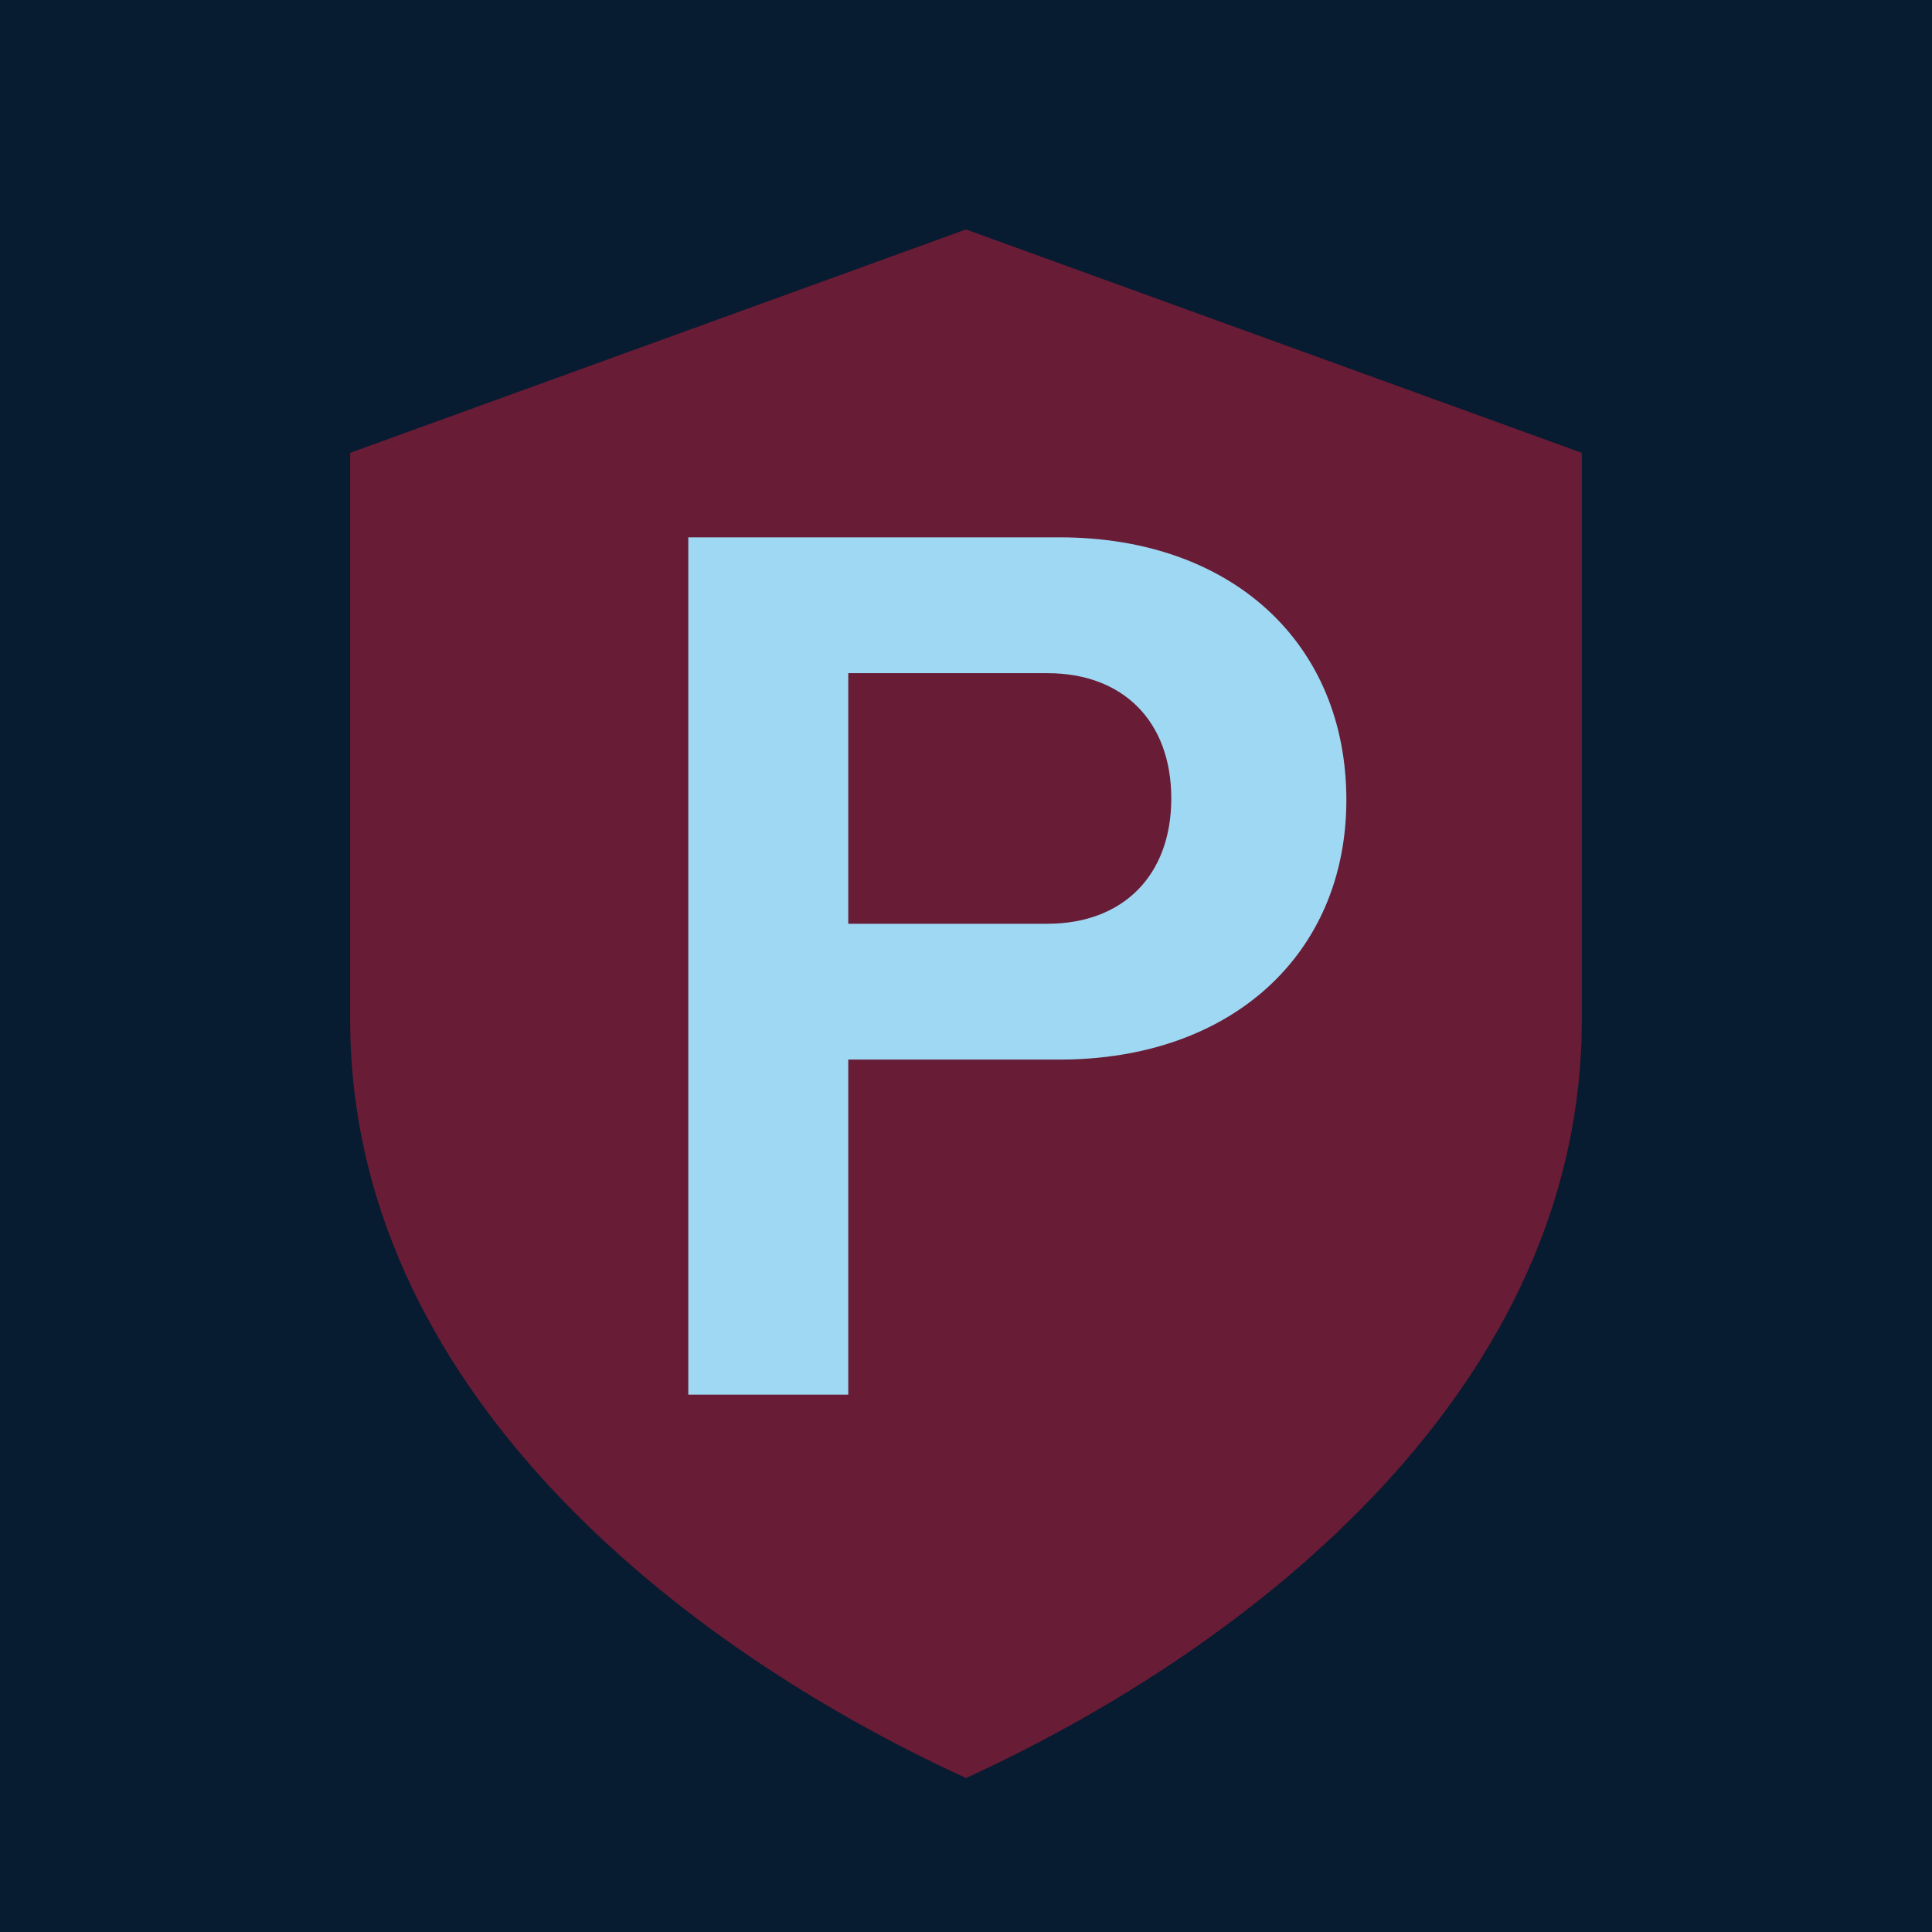
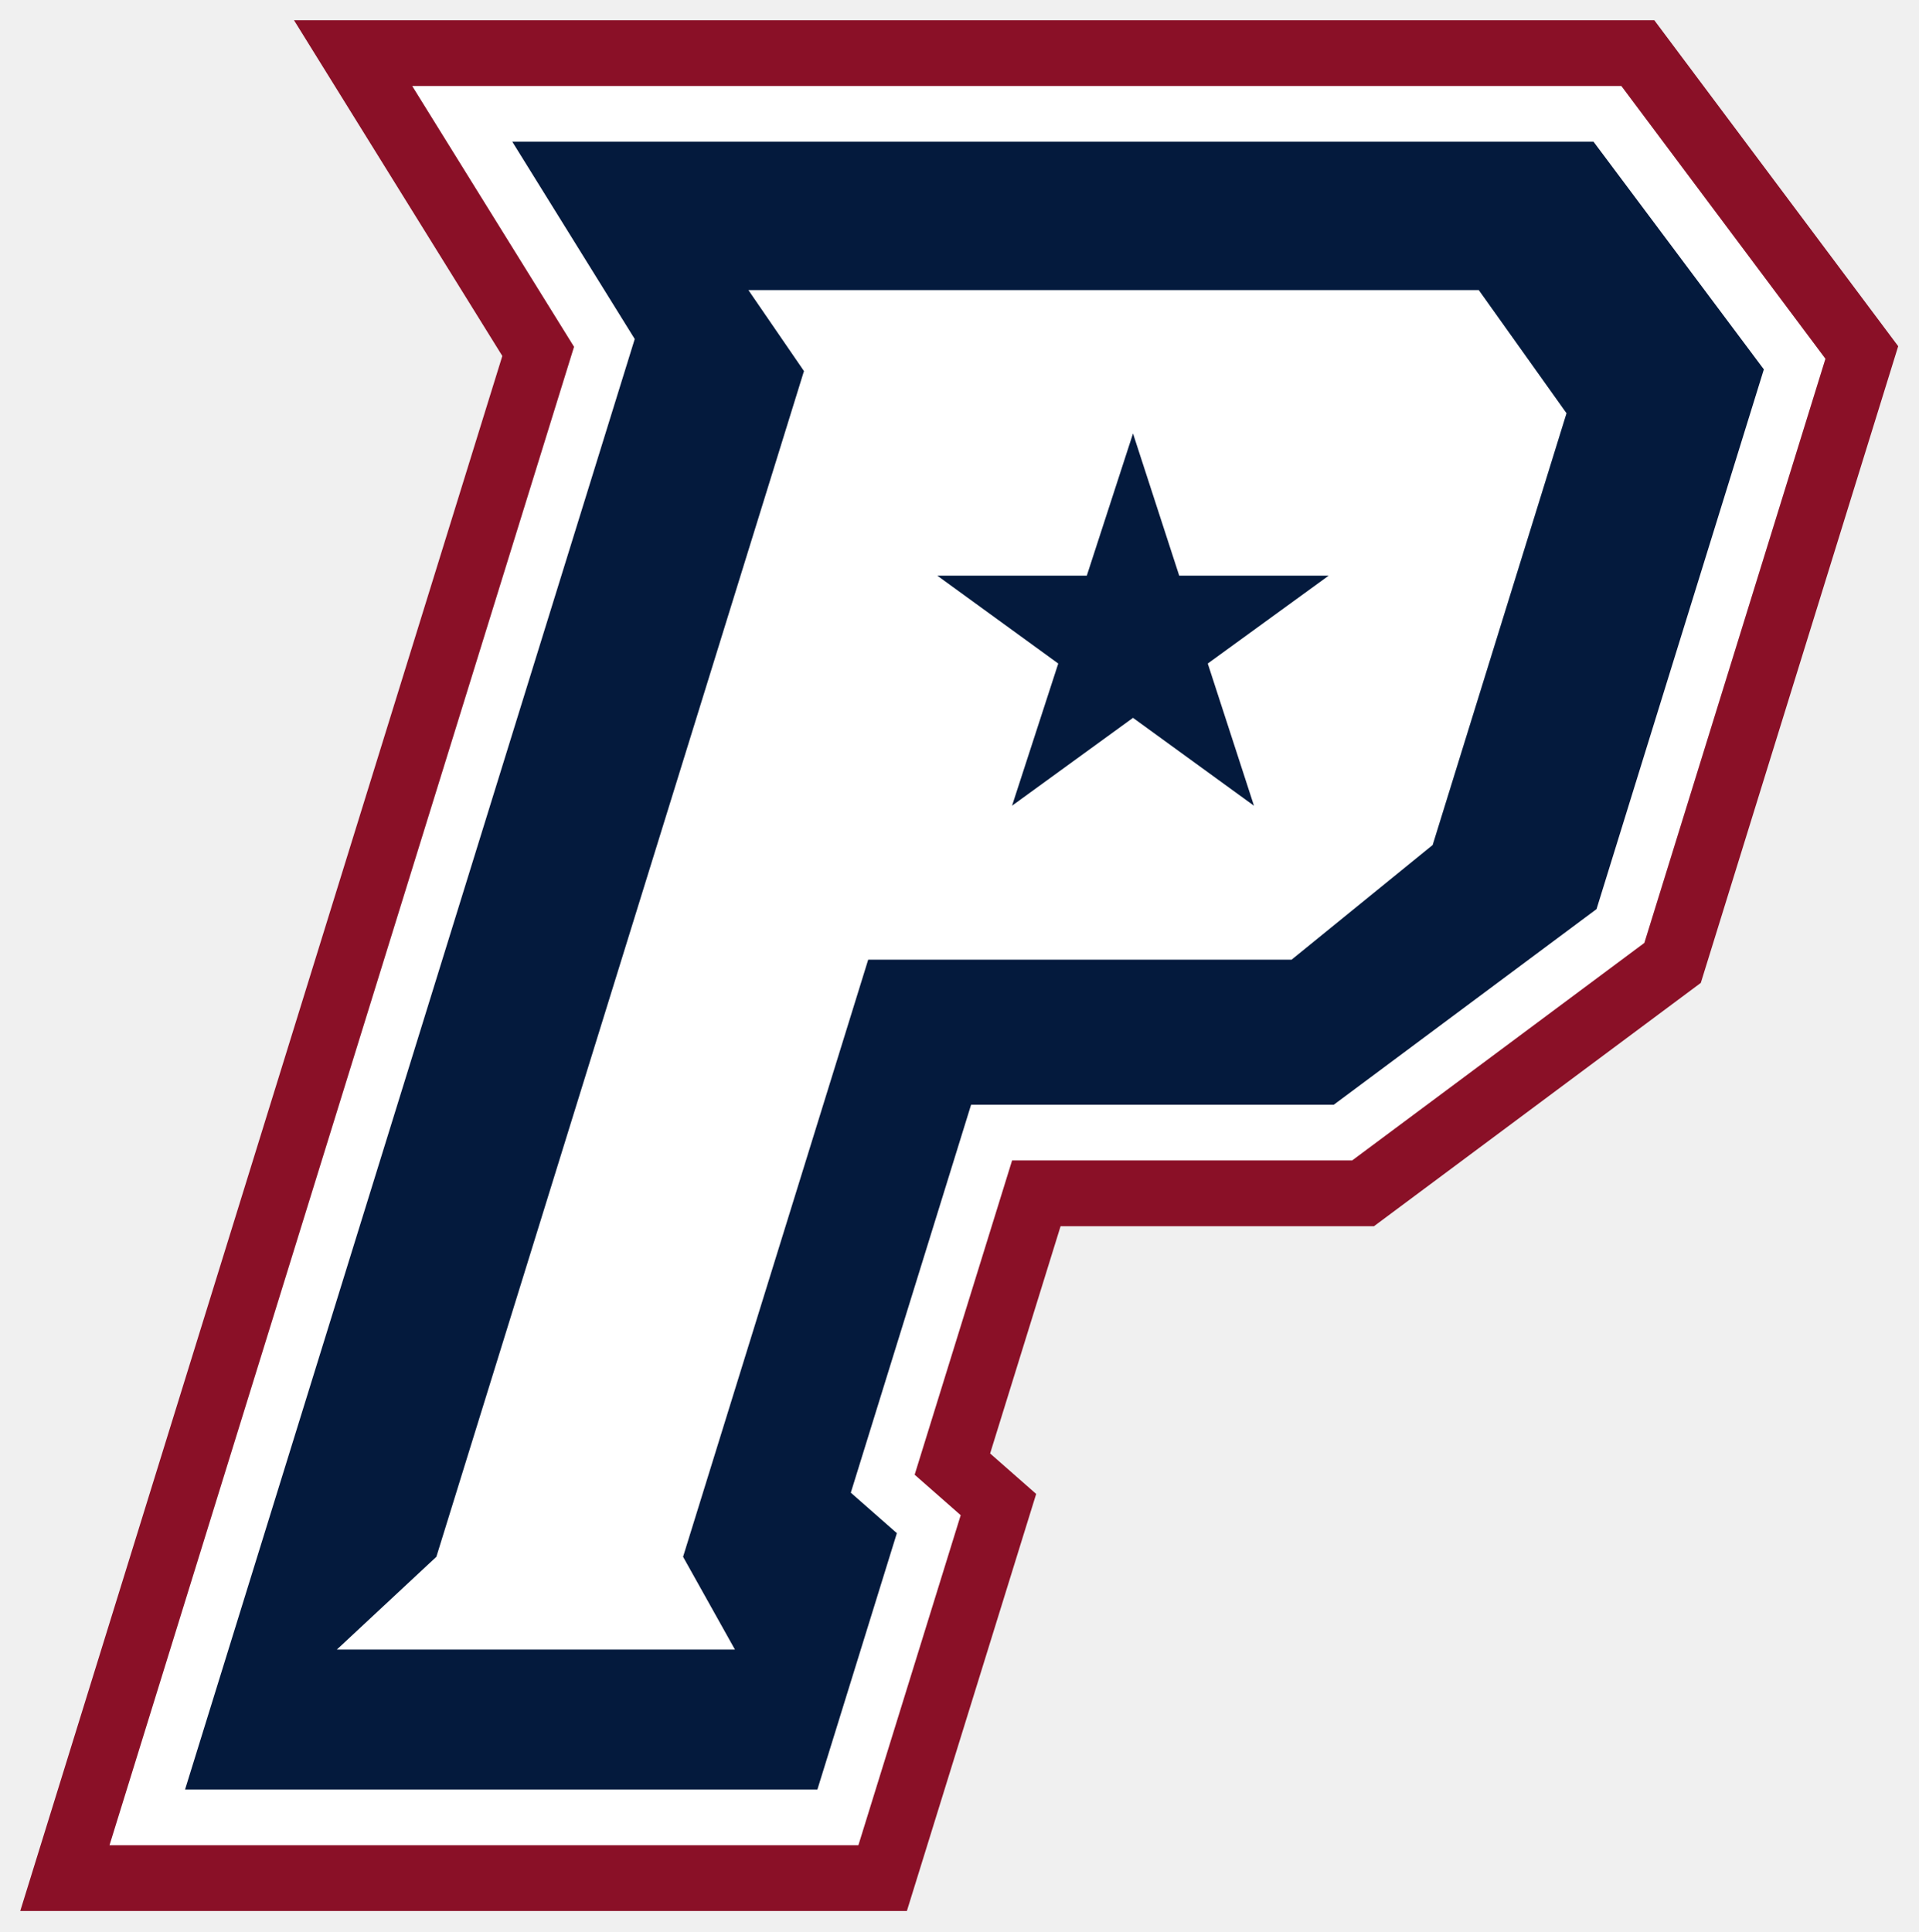
- <svg xmlns="http://www.w3.org/2000/svg" viewBox="0 0 32 32" role="img" aria-label="Oklahoma Prospects Baseball">
-   <rect width="32" height="32" fill="#071b31" />
-   <path fill="#681C35" d="M16 3.8l10.2 3.7v9.4c0 6.05-5.4 10.35-10.2 12.55C11.2 27.25 5.8 22.95 5.8 16.9V7.5L16 3.8z" />
-   <path fill="#9ed8f3" fill-rule="evenodd" d="M11.4 8.9h6.15c2.85 0 4.75 1.75 4.75 4.35 0 2.55-1.9 4.3-4.75 4.3h-3.5v5.55h-2.65V8.9zm2.65 2.25v4.15h3.3c1.25 0 2.05-.8 2.05-2.075 0-1.28-.8-2.075-2.05-2.075h-3.3z" />
+ <svg xmlns="http://www.w3.org/2000/svg" role="img" aria-label="Prospects Sports Academy" viewBox="0 0 1137.34 1145">
+   <path fill="#8A1027" d="M174.29 12 L297.8 211.05 L12 1133 L537.64 1133 L614.29 885.74 L586.99 861.74 L628.76 727 L814.56 727 L1008.32 582.74 L1125.34 205.26 L980.75 12 Z" />
+   <path fill="#FFFFFF" d="M244.39 51 L340.32 205.61 L64.92 1094 L508.9 1094 L569.55 898.34 L542.25 874.34 L600.02 688 L801.64 688 L974.84 559.05 L1082.2 212.7 L961.22 51 Z" />
+   <path fill="#041A3D" d="M303.7 84 L944.7 84 L1045.7 219 L946.5 539 L790.7 655 L575.7 655 L504.4 885 L531.7 909 L484.58 1061 L109.7 1061 L376.3 201 Z" />
+   <path fill="#FFFFFF" d="M443.7 172 L876.7 172 L928.7 245 L849.34 501 L765.7 569 L514.7 569 L404.96 923 L435.7 978 L199.7 978 L258.7 923 L476.63 220 Z" />
+   <path fill="#041A3D" d="M671.7 257 L699.09 341.3 L787.73 341.3 L716.02 393.4 L743.41 477.7 L671.7 425.6 L599.99 477.7 L627.38 393.4 L555.67 341.3 L644.31 341.3 Z" />
</svg>
